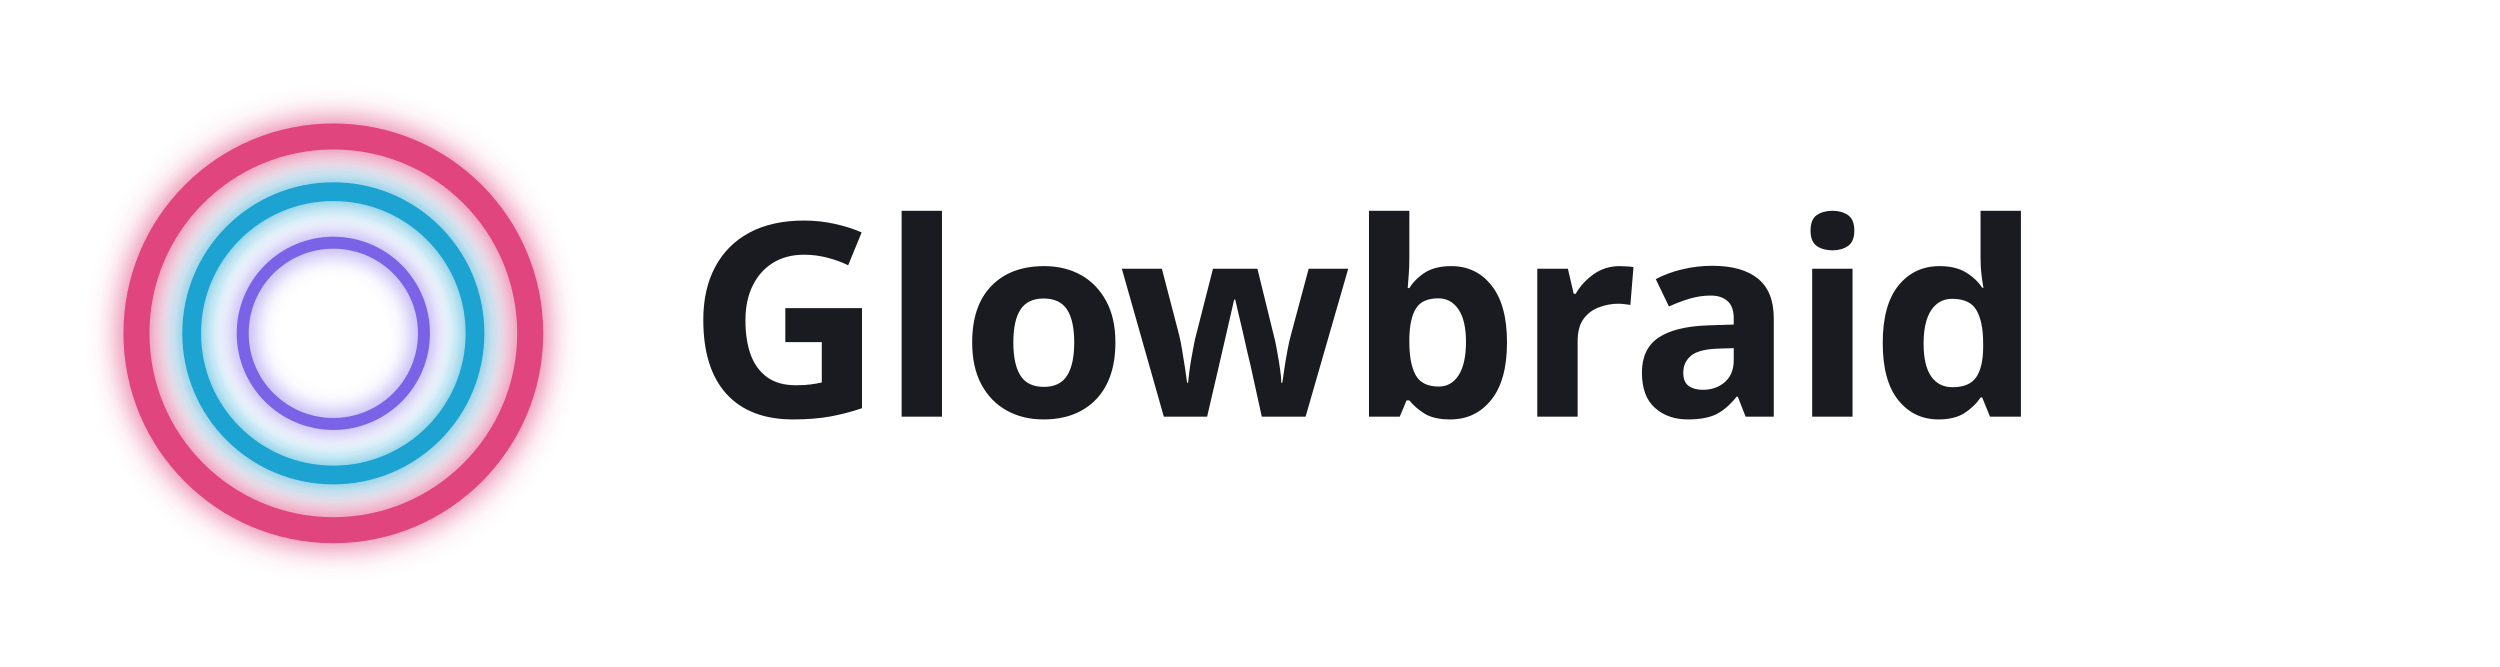
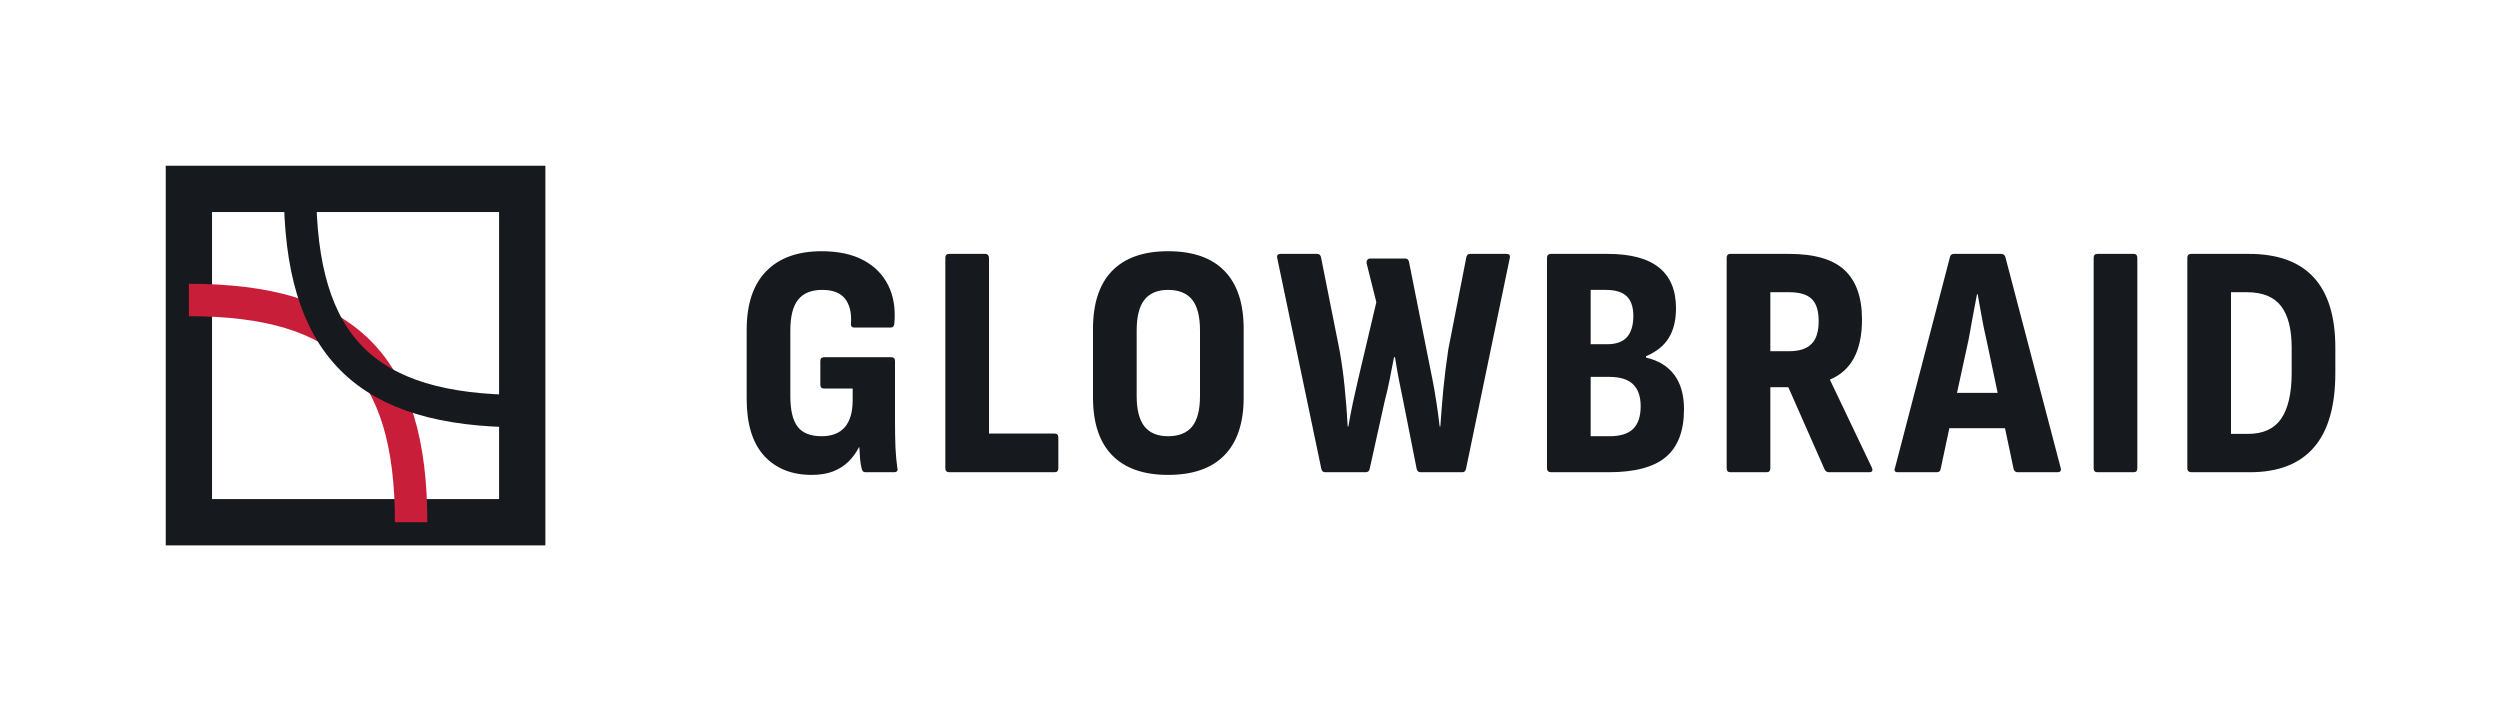
- <svg xmlns="http://www.w3.org/2000/svg" width="240" height="64" viewBox="0 0 240 64">
-   <defs>
-     <filter id="glow-outer" x="-50%" y="-50%" width="200%" height="200%">
-       <feGaussianBlur stdDeviation="1.6" result="blur" />
-       <feMerge>
-         <feMergeNode in="blur" />
-         <feMergeNode in="SourceGraphic" />
-       </feMerge>
-     </filter>
-     <filter id="glow-mid" x="-50%" y="-50%" width="200%" height="200%">
-       <feGaussianBlur stdDeviation="1.3" result="blur" />
-       <feMerge>
-         <feMergeNode in="blur" />
-         <feMergeNode in="SourceGraphic" />
-       </feMerge>
-     </filter>
-     <filter id="glow-inner" x="-50%" y="-50%" width="200%" height="200%">
-       <feGaussianBlur stdDeviation="1.1" result="blur" />
-       <feMerge>
-         <feMergeNode in="blur" />
-         <feMergeNode in="SourceGraphic" />
-       </feMerge>
-     </filter>
-   </defs>
-   <g transform="translate(32,32)">
-     <circle cx="0" cy="0" r="18.9" fill="none" stroke="#e0447d" stroke-width="2.5" filter="url(#glow-outer)" />
-     <circle cx="0" cy="0" r="13.6" fill="none" stroke="#1fa3d1" stroke-width="1.8" filter="url(#glow-mid)" />
-     <circle cx="0" cy="0" r="8.7" fill="none" stroke="#7a63e6" stroke-width="1.15" filter="url(#glow-inner)" />
+ <svg xmlns="http://www.w3.org/2000/svg" width="225" height="64" viewBox="0 0 225 64" fill="none">
+   <g transform="translate(12,12) scale(1.6667)">
+     <rect x="3" y="3" width="18" height="18" stroke="#16191e" stroke-width="2.5" />
+     <path d="M3 9C11.5 9 15 12.5 15 21" stroke="#c81e3a" stroke-width="1.75" />
+     <path d="M9 3C9 11.5 12.5 15 21 15" stroke="#16191e" stroke-width="1.75" />
  </g>
-   <text x="66" y="40" font-family="'Space Grotesk', system-ui, sans-serif" font-size="26" font-weight="600" letter-spacing="-0.3" fill="#1a1b20">Glowbraid</text>
+   <path transform="translate(66,42.5)" fill="#16191e" d="M7.05 0.24Q4.35 0.24 2.77-1.48Q1.20-3.21 1.20-6.60L1.20-12.81Q1.20-16.29 2.96-18.09Q4.71-19.89 7.95-19.89Q10.20-19.89 11.71-19.08Q13.23-18.27 13.95-16.80Q14.67-15.33 14.49-13.38Q14.46-13.02 14.16-13.02L10.89-13.02Q10.74-13.02 10.68-13.08Q10.56-13.17 10.59-13.41Q10.68-14.82 10.05-15.62Q9.42-16.41 8.01-16.41Q6.54-16.41 5.84-15.54Q5.13-14.67 5.13-12.75L5.13-6.84Q5.13-4.95 5.79-4.09Q6.45-3.24 7.95-3.24Q9.33-3.24 10.04-4.06Q10.74-4.89 10.74-6.48L10.74-7.53L8.16-7.53Q7.83-7.53 7.83-7.89L7.83-9.99Q7.83-10.35 8.16-10.35L14.22-10.35Q14.55-10.35 14.55-9.99L14.55-4.65Q14.55-3.30 14.59-2.25Q14.64-1.20 14.76-0.39Q14.82-0.18 14.73-0.09Q14.64 0 14.46 0L11.88 0Q11.61 0 11.55-0.33Q11.46-0.66 11.41-1.17Q11.37-1.68 11.34-2.25L11.31-2.25Q10.92-1.50 10.35-0.94Q9.78-0.39 8.97-0.07Q8.16 0.24 7.05 0.24M28.92 0L19.44 0Q19.08 0 19.08-0.36L19.08-19.29Q19.08-19.65 19.44-19.65L22.68-19.65Q22.83-19.65 22.92-19.54Q23.01-19.44 23.01-19.29L23.01-3.48L28.92-3.48Q29.25-3.48 29.25-3.12L29.25-0.36Q29.25 0 28.92 0M39.12 0.24Q35.82 0.24 34.09-1.53Q32.37-3.30 32.37-6.72L32.37-12.90Q32.37-16.35 34.09-18.12Q35.82-19.89 39.12-19.89Q42.48-19.89 44.20-18.12Q45.93-16.35 45.93-12.90L45.93-6.72Q45.93-3.30 44.20-1.53Q42.48 0.24 39.12 0.24M39.12-3.24Q40.59-3.24 41.30-4.12Q42-5.01 42-6.87L42-12.75Q42-14.64 41.30-15.52Q40.59-16.41 39.12-16.41Q37.71-16.41 37-15.52Q36.30-14.64 36.30-12.75L36.30-6.87Q36.30-5.01 37-4.12Q37.71-3.24 39.12-3.24M56.91 0L53.28 0Q52.98 0 52.92-0.30L48.96-19.23Q48.90-19.47 48.99-19.56Q49.08-19.65 49.26-19.65L52.53-19.65Q52.83-19.65 52.89-19.35L54.57-10.92Q54.87-9.21 55.03-7.54Q55.20-5.88 55.29-4.11L55.35-4.11Q55.53-5.16 55.75-6.21Q55.98-7.26 56.22-8.31L57.87-15.30L57-18.78Q56.97-18.99 57.06-19.11Q57.15-19.23 57.30-19.23L60.48-19.23Q60.75-19.23 60.81-18.93L62.91-8.40Q63.12-7.35 63.28-6.27Q63.45-5.19 63.57-4.11L63.63-4.11Q63.75-5.88 63.91-7.57Q64.08-9.27 64.35-11.07L65.97-19.35Q66.03-19.65 66.33-19.65L69.60-19.65Q69.78-19.65 69.84-19.56Q69.93-19.47 69.87-19.23L65.94-0.30Q65.88 0 65.61 0L61.86 0Q61.56 0 61.50-0.30L60.30-6.36Q60.09-7.38 59.89-8.38Q59.70-9.39 59.55-10.35L59.46-10.35Q59.28-9.39 59.08-8.40Q58.89-7.41 58.62-6.39L57.27-0.30Q57.21 0 56.91 0M78.78 0L73.62 0Q73.23 0 73.23-0.36L73.23-19.29Q73.23-19.65 73.59-19.65L78.69-19.65Q81.78-19.65 83.31-18.42Q84.84-17.19 84.84-14.76Q84.84-13.14 84.19-12.09Q83.55-11.04 82.14-10.44L82.14-10.32Q83.82-9.93 84.69-8.76Q85.56-7.59 85.56-5.67Q85.56-2.76 83.94-1.38Q82.32 0 78.78 0M77.16-8.58L77.16-3.24L78.87-3.24Q80.31-3.24 80.98-3.90Q81.66-4.56 81.66-5.94Q81.66-7.26 80.97-7.92Q80.28-8.58 78.84-8.58L77.16-8.58M77.16-16.41L77.16-11.52L78.63-11.52Q79.86-11.52 80.43-12.16Q81-12.81 81-14.07Q81-15.27 80.40-15.84Q79.80-16.41 78.51-16.41M93 0L89.73 0Q89.40 0 89.40-0.36L89.40-19.29Q89.40-19.65 89.73-19.65L95.01-19.65Q98.43-19.65 100-18.20Q101.58-16.74 101.58-13.74Q101.58-11.64 100.86-10.29Q100.14-8.94 98.70-8.34L98.70-8.31L102.45-0.45Q102.57-0.21 102.48-0.09Q102.42 0 102.21 0L98.61 0Q98.34 0 98.22-0.24L94.95-7.65L93.33-7.65L93.33-0.36Q93.33 0 93 0M93.33-16.20L93.33-10.89L94.98-10.89Q96.39-10.89 97.03-11.54Q97.68-12.18 97.68-13.59Q97.68-15 97.05-15.60Q96.42-16.20 95.04-16.20M108.30 0L104.79 0Q104.61 0 104.55-0.09Q104.46-0.18 104.55-0.39L109.50-19.38Q109.56-19.65 109.86-19.65L114.09-19.65Q114.39-19.65 114.48-19.38L119.46-0.39Q119.52-0.18 119.43-0.09Q119.34 0 119.19 0L115.59 0Q115.32 0 115.23-0.27L114.45-3.96L109.44-3.96L108.66-0.30Q108.63 0 108.30 0M110.13-7.14L113.79-7.14L112.77-11.97Q112.53-12.99 112.35-14.01Q112.17-15.03 111.99-16.02L111.93-16.02Q111.75-15.03 111.55-14.01Q111.36-12.99 111.18-11.97M126.03 0L122.76 0Q122.43 0 122.43-0.36L122.43-19.29Q122.43-19.65 122.76-19.65L126.03-19.65Q126.36-19.65 126.36-19.29L126.36-0.36Q126.36 0 126.03 0M136.50 0L131.25 0Q130.86 0 130.86-0.36L130.86-19.29Q130.86-19.65 131.22-19.65L136.41-19.65Q140.28-19.65 142.23-17.54Q144.18-15.42 144.18-11.22L144.18-8.94Q144.18-4.44 142.24-2.22Q140.31 0 136.50 0M134.79-16.20L134.79-3.45L136.32-3.45Q138.36-3.45 139.30-4.81Q140.25-6.18 140.25-8.94L140.25-11.22Q140.25-13.71 139.29-14.96Q138.33-16.20 136.23-16.20" />
</svg>
